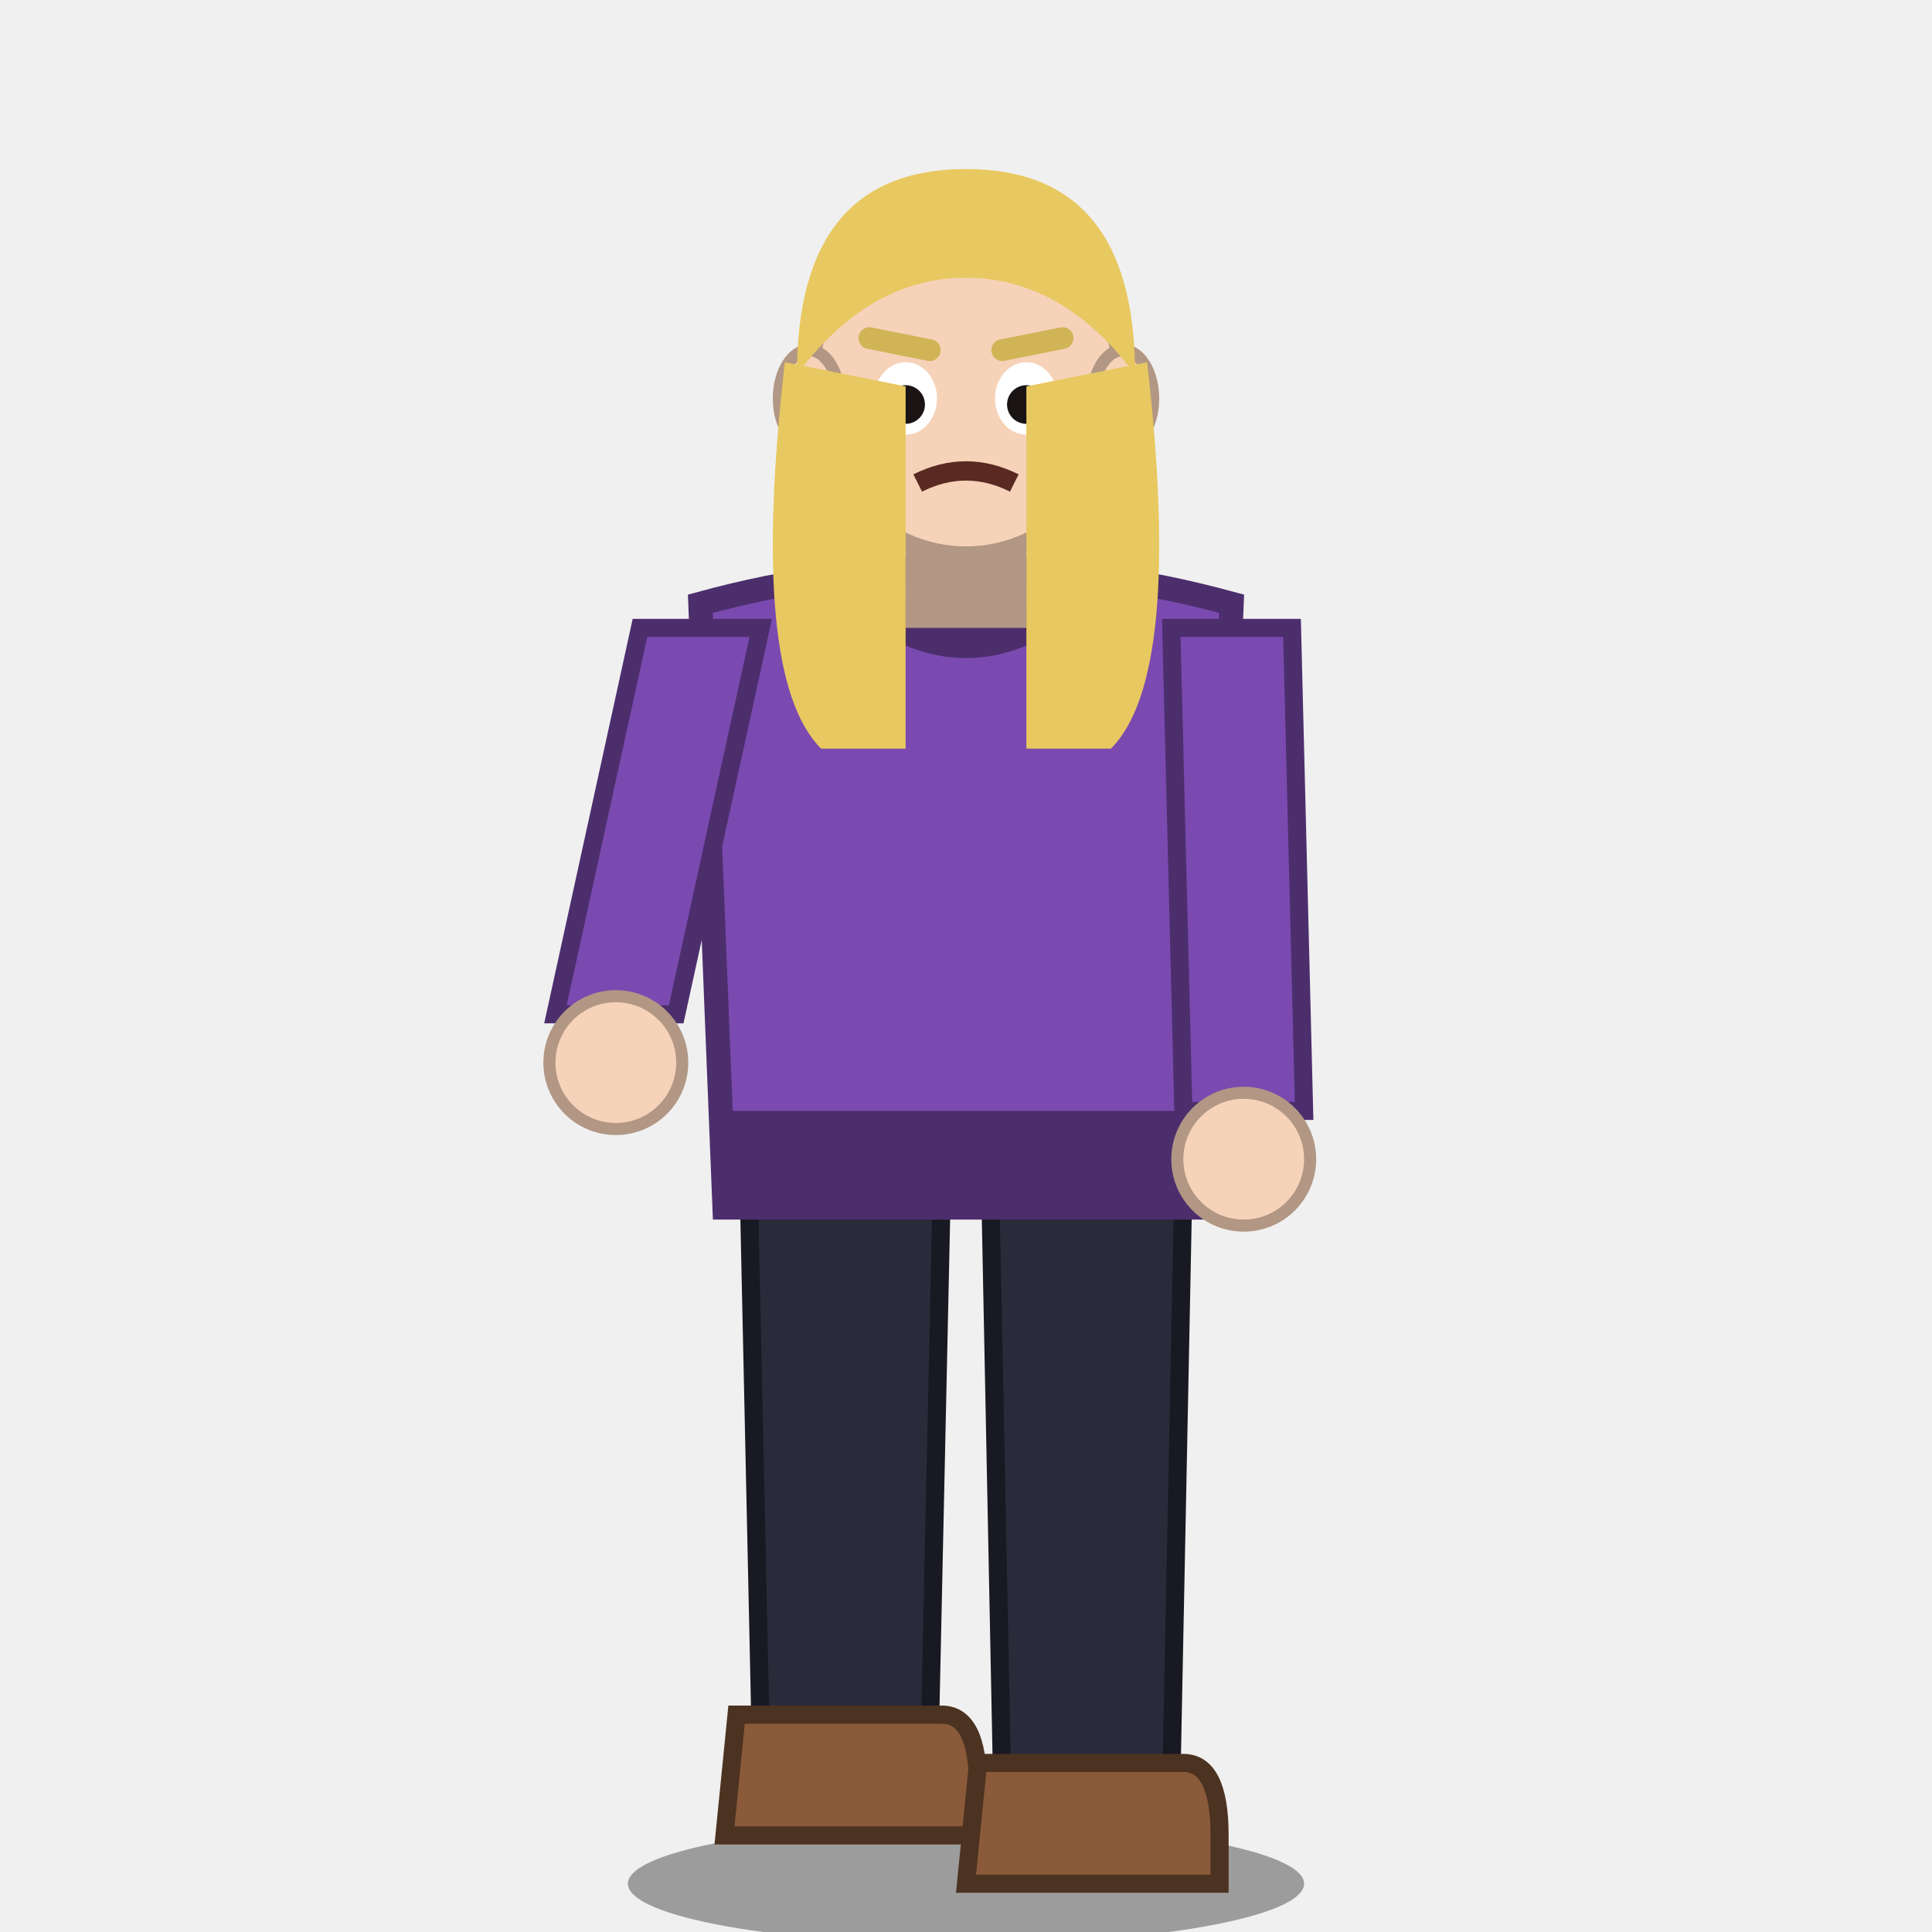
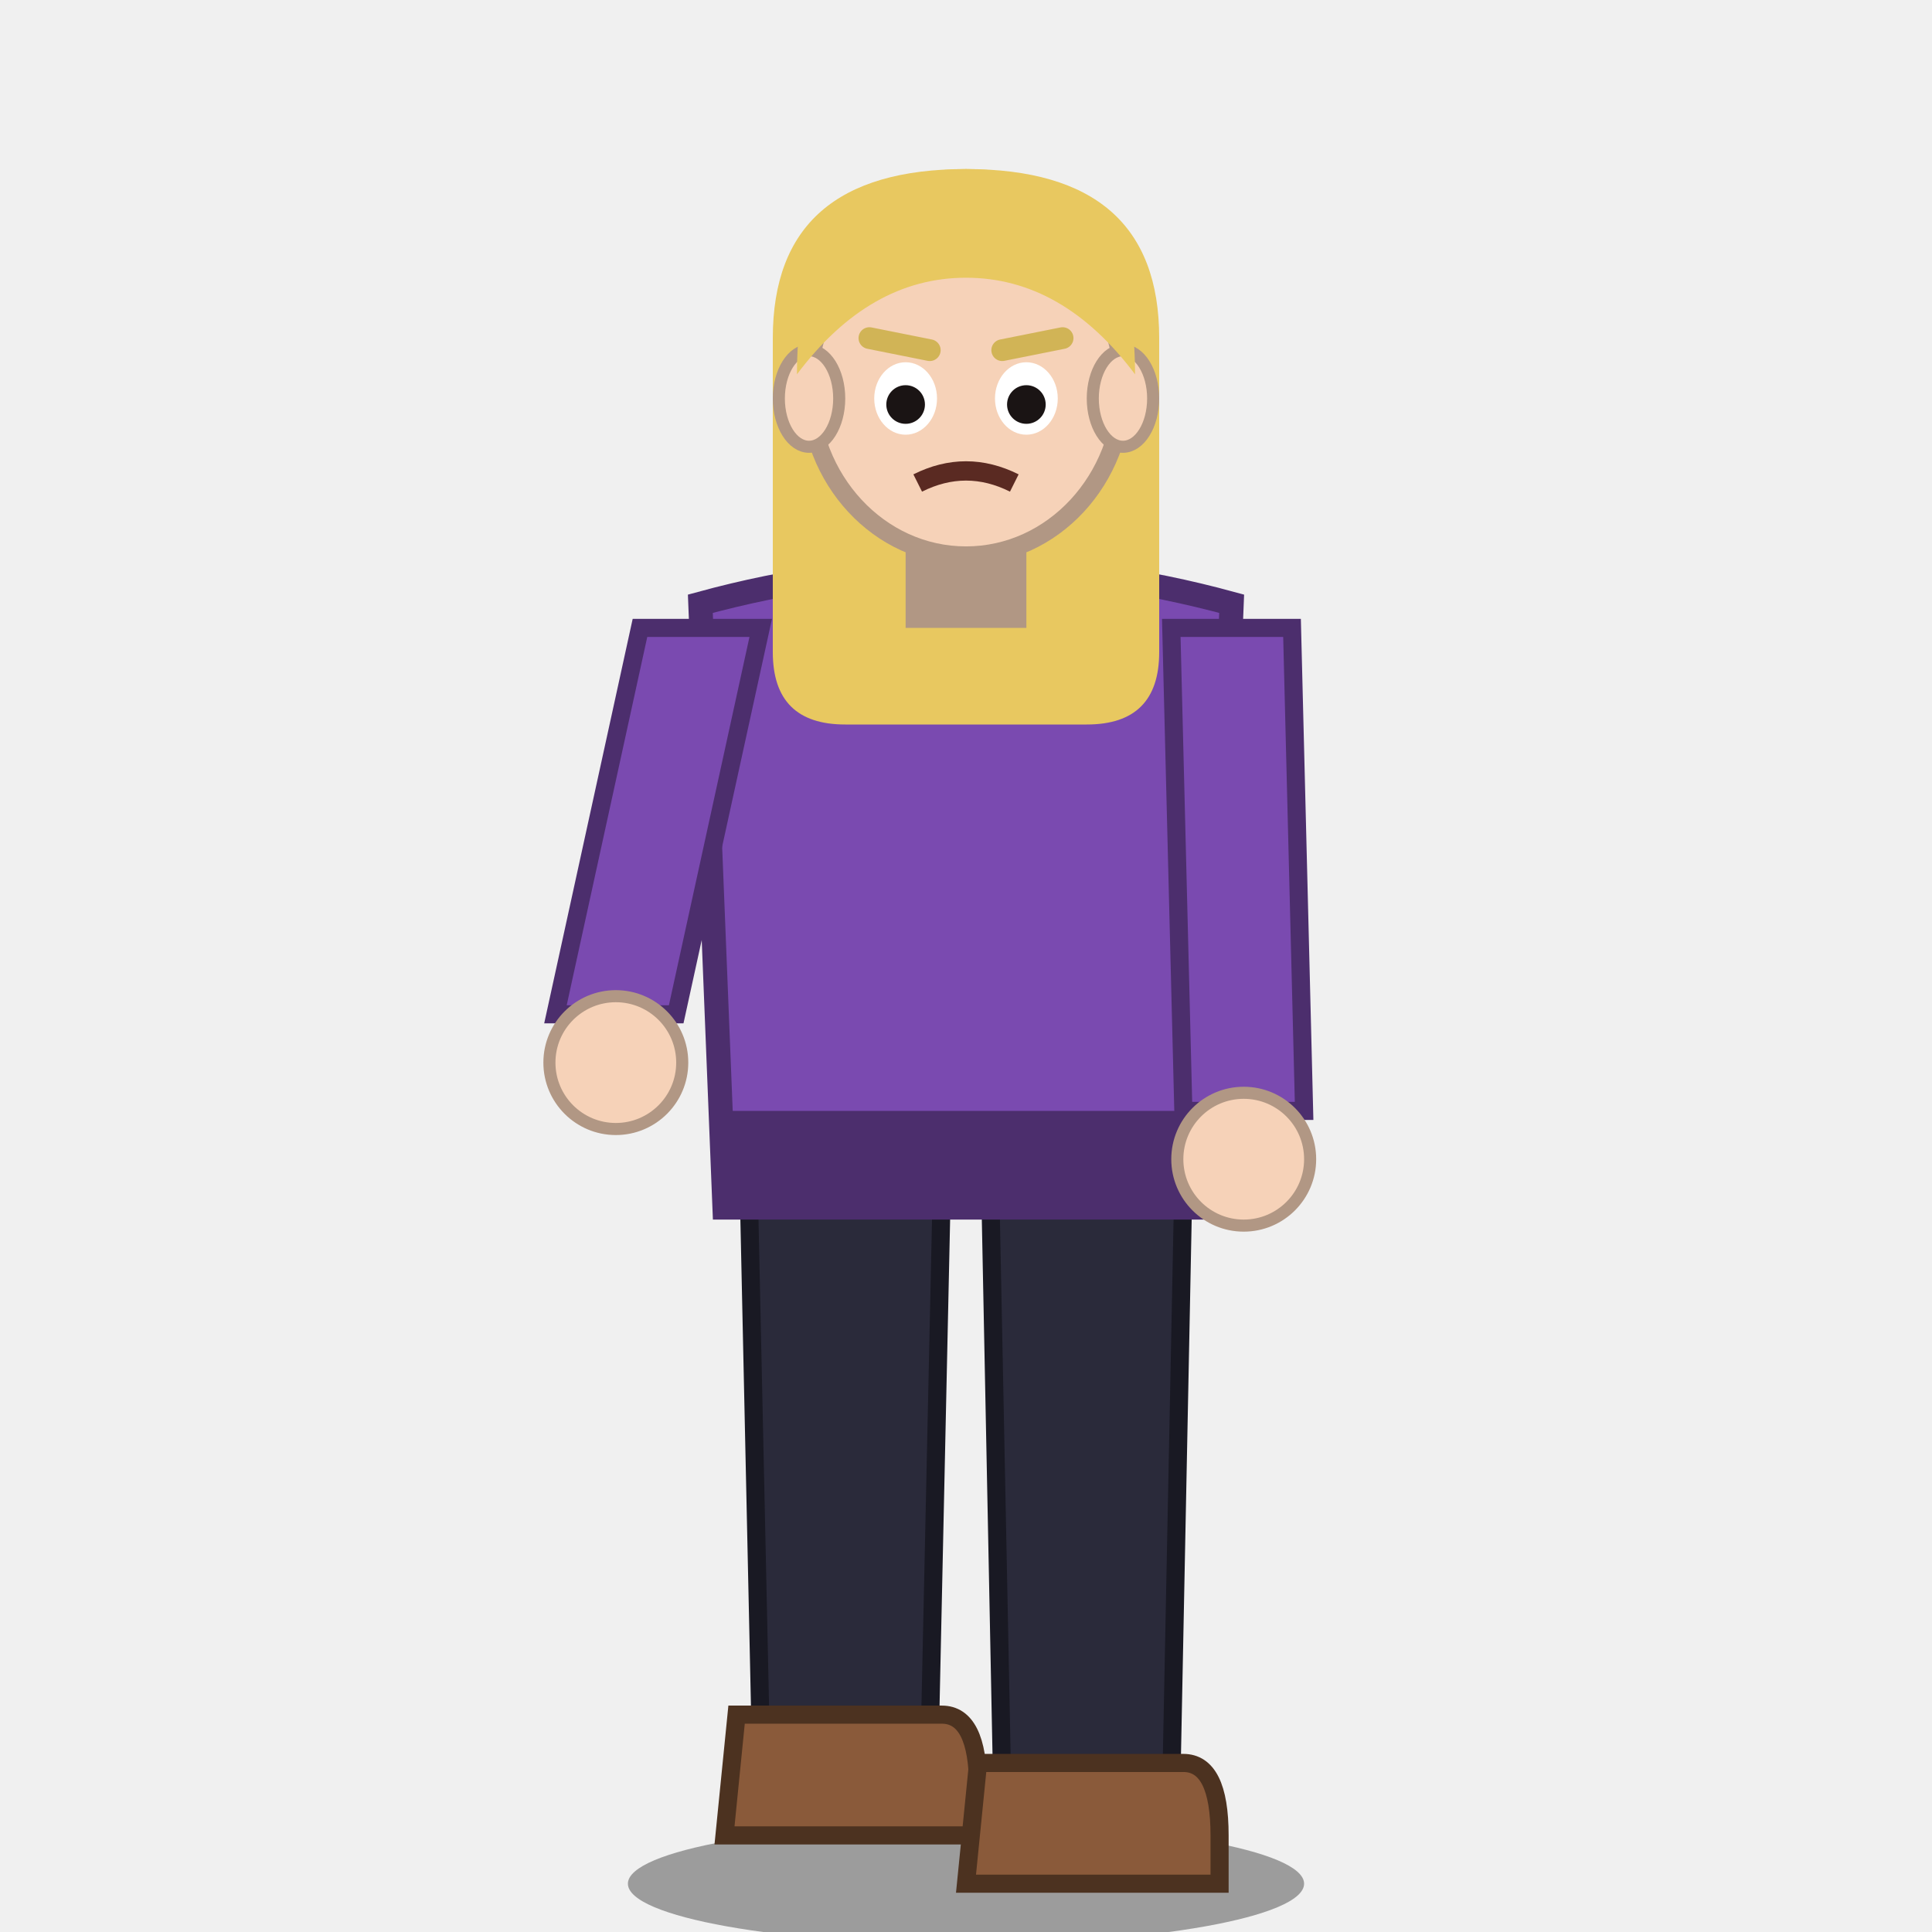
<svg xmlns="http://www.w3.org/2000/svg" width="160" height="160" viewBox="0 0 160 160">
  <defs />
  <ellipse cx="80" cy="156" rx="28" ry="5" fill="#000" opacity=".35" />
  <path d="M62 98 h16 l-1 46 h-14z" fill="#2A2A3A" stroke="#191923" stroke-width="1.5" />
  <path d="M61 142 h17 q3 0 3 6 v4 h-21z" fill="#8A5A3A" stroke="#4c3220" stroke-width="1.5" />
  <path d="M82 98 h16 l-1 50 h-14z" fill="#2A2A3A" stroke="#191923" stroke-width="1.5" />
  <path d="M81 146 h17 q3 0 3 6 v4 h-21z" fill="#8A5A3A" stroke="#4c3220" stroke-width="1.5" />
  <path d="M58 50 Q80 44 102 50 L100 100 H60 Z" fill="#7A4AB0" stroke="#4c2e6d" stroke-width="2" />
  <path d="M60 92 h40 v8 h-40z" fill="#4c2e6d" />
  <path d="M72 50 q8 6 16 0" fill="none" stroke="#4c2e6d" stroke-width="3" />
+   <path d="M64 28 q0 -14 16 -14 q16 0 16 14 v26 q0 6 -6 6 h-20 q-6 0 -6 -6z" fill="#E8C860" />
  <rect x="75" y="42" width="10" height="10" fill="#b19784" />
  <ellipse cx="80" cy="32" rx="13" ry="14" fill="#F6D2B8" stroke="#b19784" stroke-width="1.5" />
  <ellipse cx="67" cy="33" rx="2.5" ry="4" fill="#F6D2B8" stroke="#b19784" />
  <ellipse cx="93" cy="33" rx="2.5" ry="4" fill="#F6D2B8" stroke="#b19784" />
  <ellipse cx="75" cy="33" rx="2.6" ry="3" fill="#FFF" />
  <ellipse cx="85" cy="33" rx="2.6" ry="3" fill="#FFF" />
  <circle cx="75" cy="33.5" r="1.6" fill="#1A1414" />
  <circle cx="85" cy="33.5" r="1.6" fill="#1A1414" />
  <path d="M72 28 l5 1 M88 28 l-5 1" stroke="#d1b456" stroke-width="1.8" stroke-linecap="round" />
  <path d="M76 40 q4 -2 8 0" stroke="#5A2A22" stroke-width="1.6" fill="none" />
-   <path d="M65 30 q-3 26 3 32 h7 v-30z M95 30 q3 26 -3 32 h-7 v-30z" fill="#E8C860" />
  <path d="M66 31 q0 -17 14 -17 q14 0 14 17 q-6 -8 -14 -8 q-8 0 -14 8z" fill="#E8C860" />
  <path d="M53 52 L63 52 L56 84 L46 84Z" fill="#7A4AB0" stroke="#4c2e6d" stroke-width="1.5" />
  <circle cx="51" cy="88" r="5.5" fill="#F6D2B8" stroke="#b19784" />
  <path d="M97 52 L107 52 L108 92 L98 92Z" fill="#7A4AB0" stroke="#4c2e6d" stroke-width="1.5" />
  <circle cx="103" cy="96" r="5.5" fill="#F6D2B8" stroke="#b19784" />
</svg>
